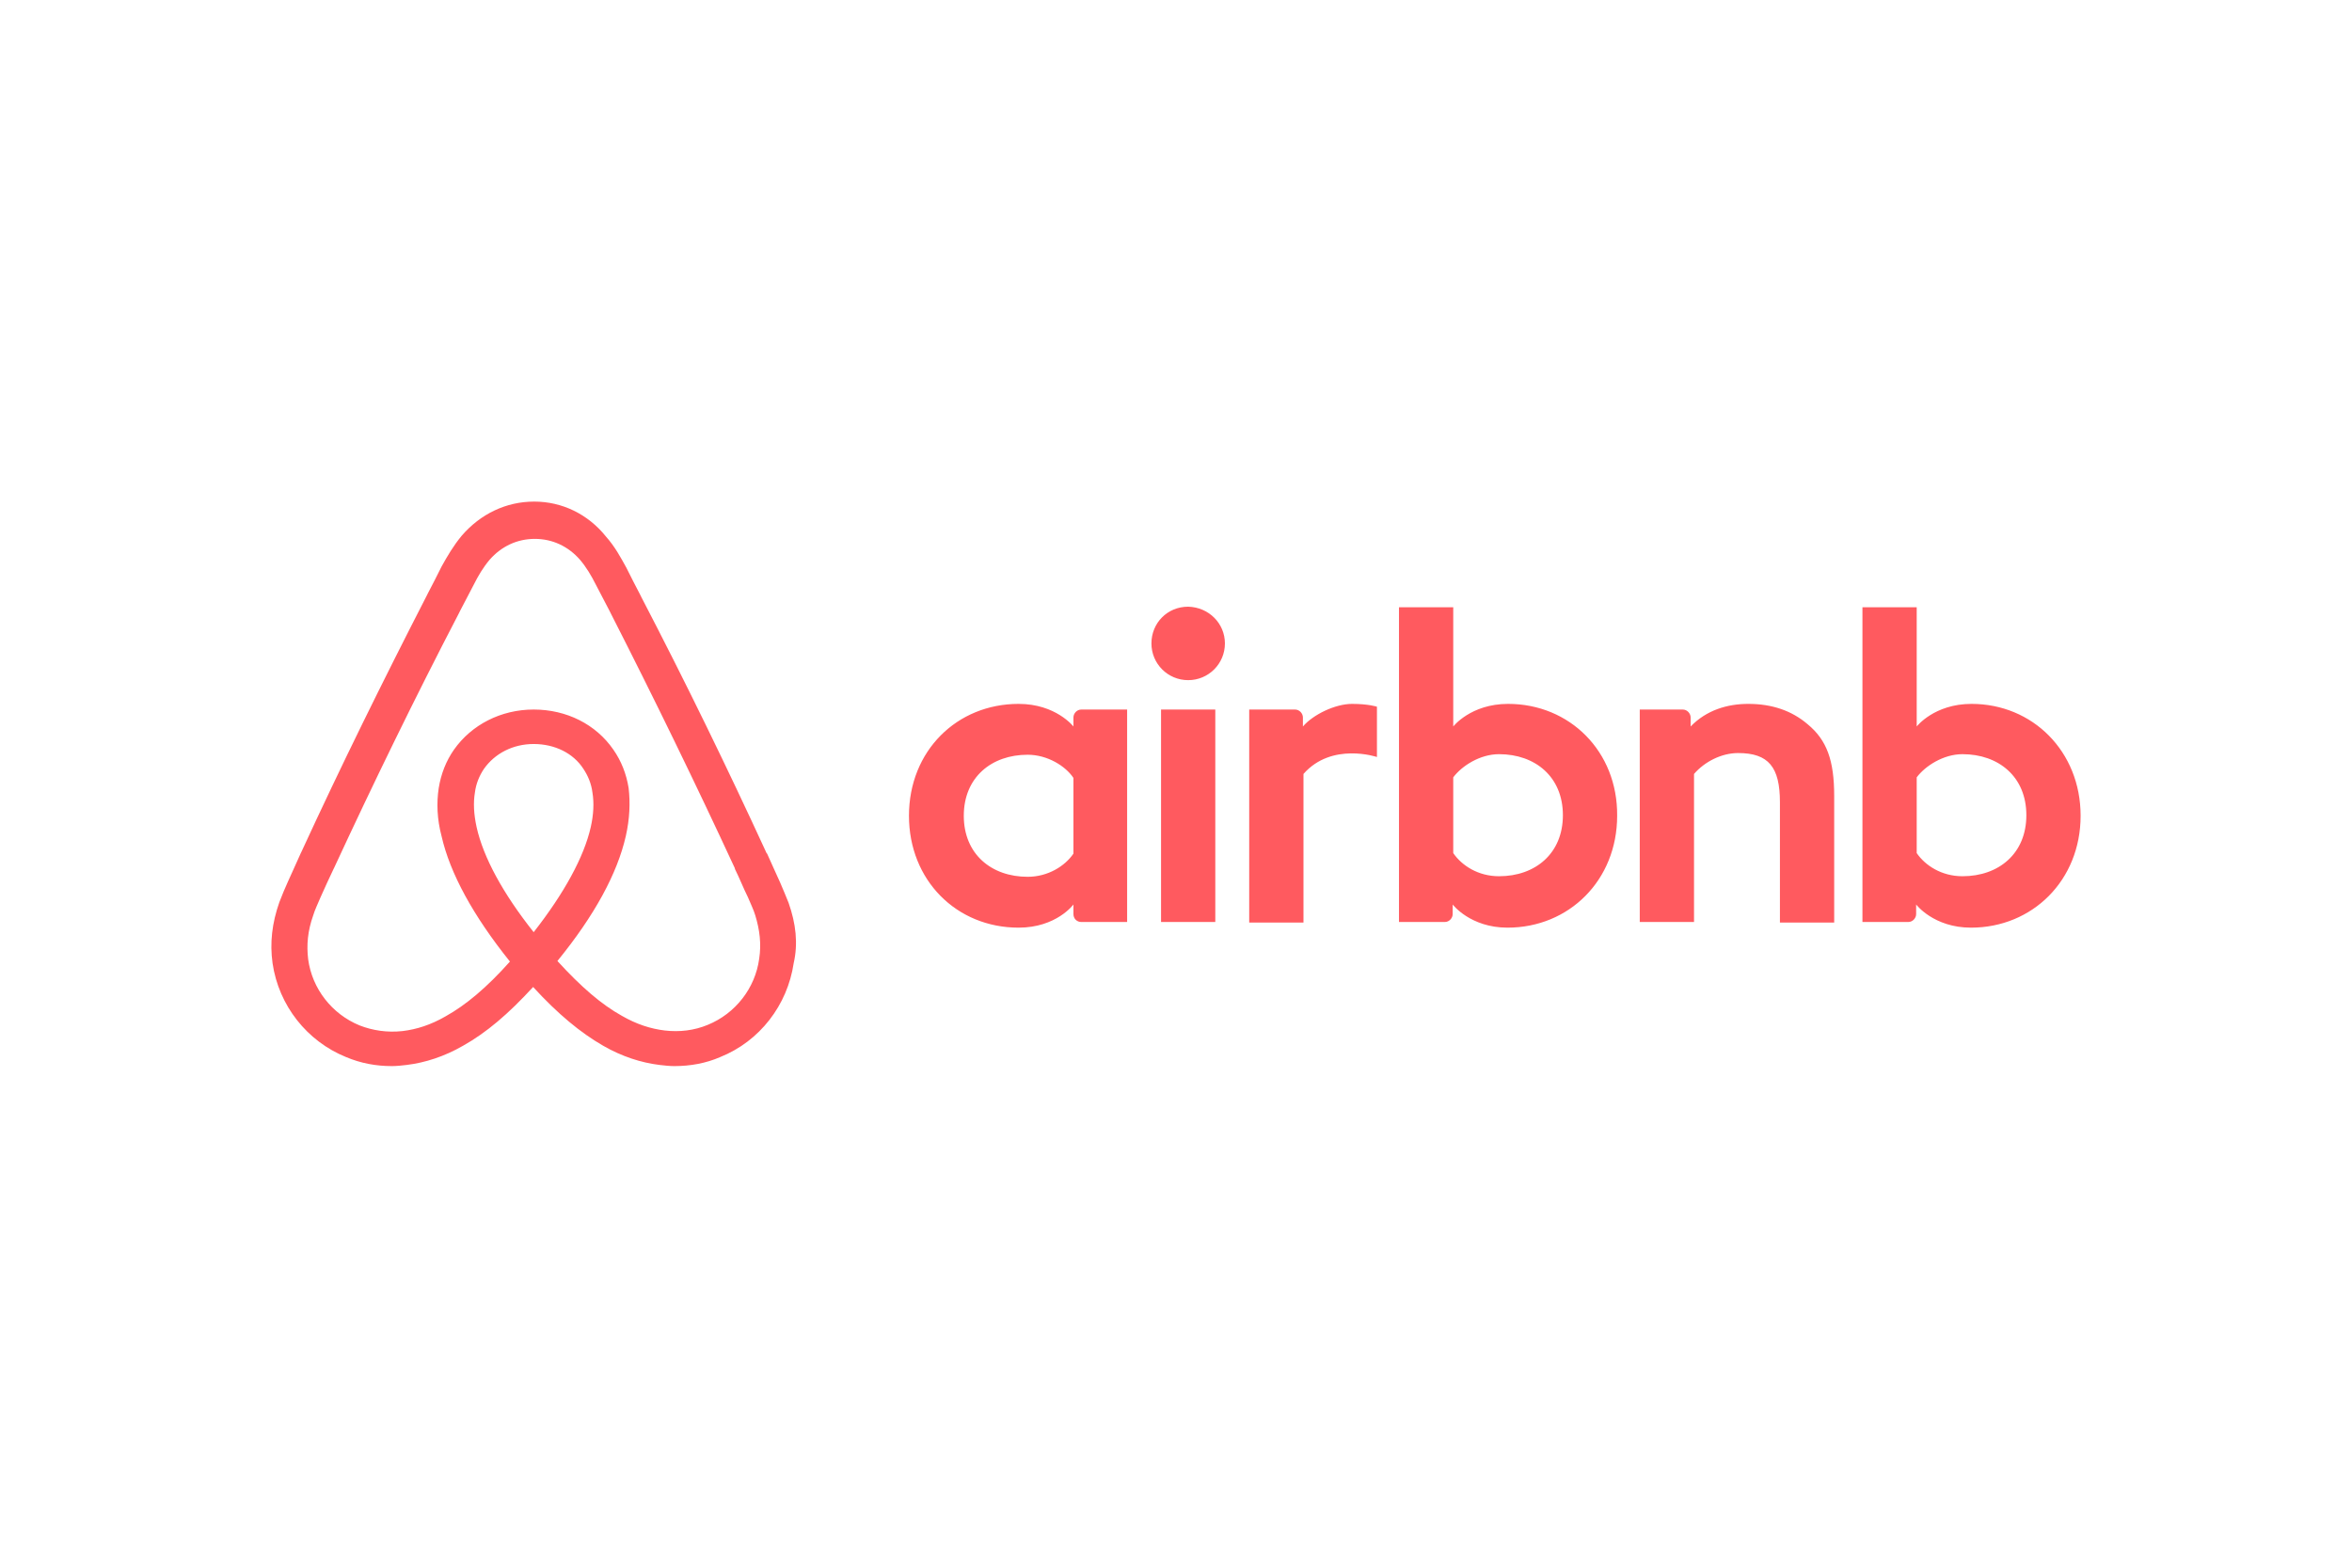
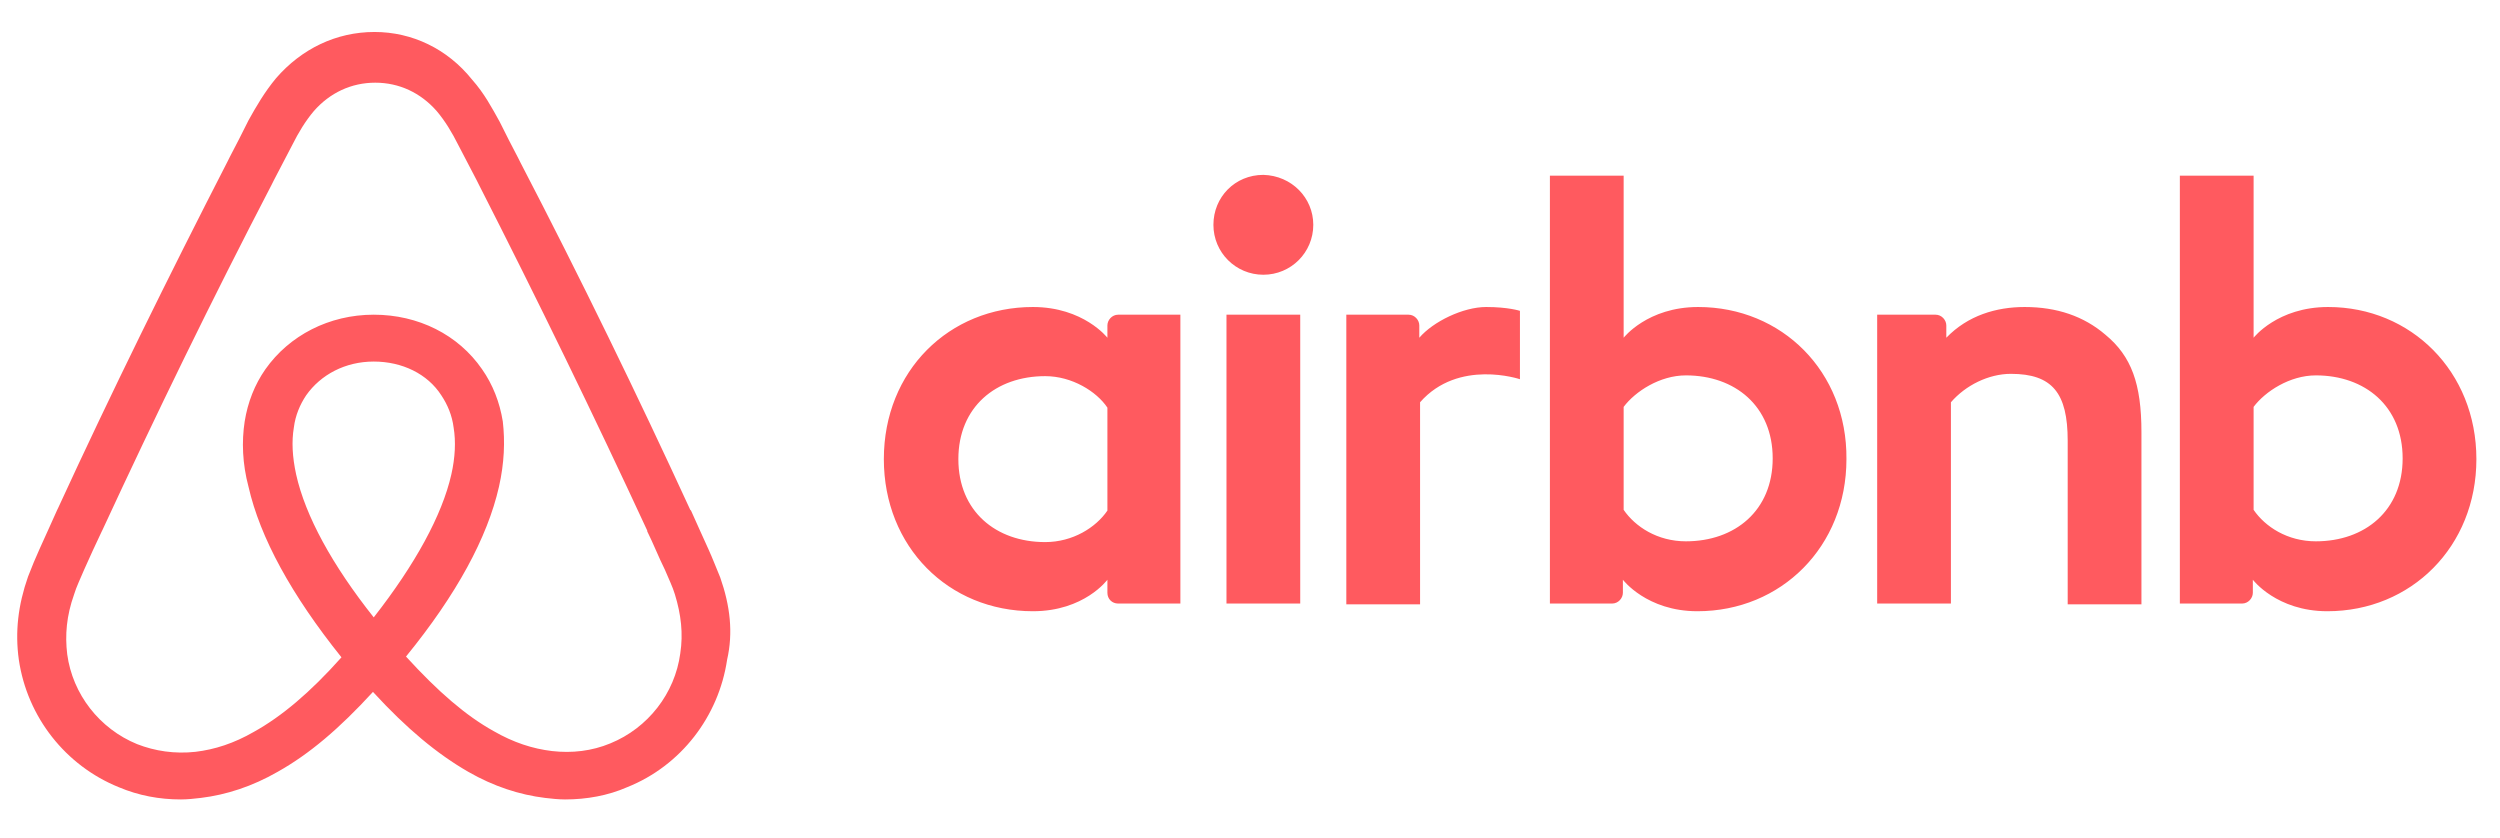
- <svg xmlns="http://www.w3.org/2000/svg" height="800" width="1200" viewBox="-48.016 -24.975 416.141 149.85">
-   <path d="M168.708 25.1c0 3.6-2.9 6.5-6.5 6.5s-6.5-2.9-6.5-6.5 2.8-6.5 6.5-6.5c3.7.1 6.5 3 6.5 6.5zm-26.8 13.1v1.6s-3.1-4-9.7-4c-10.9 0-19.4 8.3-19.4 19.8 0 11.4 8.4 19.8 19.4 19.8 6.7 0 9.7-4.1 9.7-4.1V73c0 .8.6 1.4 1.4 1.4h8.1V36.8h-8.1c-.8 0-1.4.7-1.4 1.4zm0 24.1c-1.5 2.2-4.5 4.1-8.1 4.1-6.4 0-11.3-4-11.3-10.8 0-6.8 4.9-10.8 11.3-10.8 3.5 0 6.7 2 8.1 4.1zm15.5-25.5h9.6v37.6h-9.6zm143.4-1c-6.6 0-9.7 4-9.7 4V18.7h-9.6v55.7h8.1c.8 0 1.4-.7 1.4-1.4v-1.7s3.1 4.1 9.7 4.1c10.9 0 19.4-8.4 19.4-19.8s-8.5-19.8-19.3-19.8zm-1.6 30.5c-3.7 0-6.6-1.9-8.1-4.1V48.8c1.5-2 4.7-4.1 8.1-4.1 6.4 0 11.3 4 11.3 10.8 0 6.8-4.9 10.8-11.3 10.8zm-22.7-14.2v22.4h-9.6V53.2c0-6.2-2-8.7-7.4-8.7-2.9 0-5.9 1.5-7.8 3.7v26.2h-9.6V36.8h7.6c.8 0 1.4.7 1.4 1.4v1.6c2.8-2.9 6.5-4 10.2-4 4.2 0 7.7 1.2 10.5 3.6 3.4 2.8 4.7 6.4 4.7 12.7zm-57.7-16.3c-6.6 0-9.7 4-9.7 4V18.7h-9.6v55.7h8.1c.8 0 1.4-.7 1.4-1.4v-1.7s3.1 4.1 9.7 4.1c10.9 0 19.4-8.4 19.4-19.8.1-11.4-8.4-19.8-19.3-19.8zm-1.6 30.5c-3.7 0-6.6-1.9-8.1-4.1V48.8c1.5-2 4.7-4.1 8.1-4.1 6.4 0 11.3 4 11.3 10.8 0 6.8-4.9 10.8-11.3 10.8zm-26-30.5c2.9 0 4.4.5 4.4.5v8.9s-8-2.7-13 3v26.3h-9.6V36.8h8.1c.8 0 1.4.7 1.4 1.4v1.6c1.8-2.1 5.7-4 8.7-4zm-99.7 35.2c-.5-1.2-1-2.5-1.5-3.6-.8-1.8-1.6-3.5-2.3-5.1l-.1-.1c-6.9-15-14.3-30.2-22.1-45.2l-.3-.6c-.8-1.5-1.6-3.1-2.4-4.7-1-1.8-2-3.7-3.6-5.5-3.2-4-7.8-6.2-12.7-6.2-5 0-9.5 2.2-12.8 6-1.5 1.8-2.6 3.7-3.6 5.5-.8 1.6-1.6 3.2-2.4 4.7l-.3.6c-7.7 15-15.2 30.2-22.1 45.2l-.1.2c-.7 1.6-1.5 3.3-2.3 5.1-.5 1.1-1 2.3-1.5 3.6-1.3 3.7-1.7 7.2-1.2 10.8 1.1 7.5 6.1 13.8 13 16.6 2.6 1.1 5.3 1.6 8.1 1.6.8 0 1.8-.1 2.6-.2 3.3-.4 6.7-1.5 10-3.4 4.1-2.3 8-5.6 12.4-10.4 4.4 4.8 8.4 8.1 12.4 10.4 3.3 1.9 6.7 3 10 3.4.8.1 1.8.2 2.6.2 2.8 0 5.6-.5 8.1-1.6 7-2.8 11.9-9.2 13-16.6.8-3.5.4-7-.9-10.7zm-45.1 5.2c-5.4-6.8-8.9-13.2-10.1-18.6-.5-2.3-.6-4.3-.3-6.1.2-1.6.8-3 1.6-4.2 1.9-2.7 5.1-4.4 8.8-4.4 3.7 0 7 1.6 8.8 4.4.8 1.2 1.4 2.6 1.6 4.2.3 1.8.2 3.9-.3 6.1-1.2 5.3-4.7 11.7-10.1 18.6zm39.9 4.7c-.7 5.2-4.2 9.7-9.1 11.7-2.4 1-5 1.3-7.6 1-2.5-.3-5-1.1-7.6-2.6-3.6-2-7.2-5.1-11.4-9.7 6.6-8.1 10.6-15.5 12.1-22.1.7-3.1.8-5.9.5-8.5-.4-2.5-1.3-4.8-2.7-6.8-3.1-4.5-8.3-7.1-14.1-7.1-5.8 0-11 2.7-14.1 7.1-1.4 2-2.3 4.3-2.7 6.8-.4 2.6-.3 5.5.5 8.5 1.5 6.6 5.6 14.1 12.1 22.2-4.1 4.6-7.8 7.7-11.4 9.7-2.6 1.5-5.1 2.3-7.6 2.6-2.7.3-5.3-.1-7.6-1-4.9-2-8.4-6.5-9.1-11.7-.3-2.5-.1-5 .9-7.8.3-1 .8-2 1.3-3.2.7-1.6 1.5-3.3 2.3-5l.1-.2c6.9-14.9 14.3-30.1 22-44.9l.3-.6c.8-1.5 1.6-3.1 2.4-4.6.8-1.6 1.7-3.1 2.8-4.4 2.1-2.4 4.9-3.7 8-3.7 3.1 0 5.9 1.3 8 3.7 1.1 1.3 2 2.8 2.8 4.4.8 1.5 1.6 3.1 2.4 4.6l.3.6c7.6 14.9 15 30.1 21.9 45v.1c.8 1.6 1.5 3.4 2.3 5 .5 1.2 1 2.2 1.3 3.2.8 2.6 1.1 5.1.7 7.7z" fill="#FF5A5F" />
+ <svg xmlns="http://www.w3.org/2000/svg" viewBox="-2.241 -4.163 325.422 109.057" style="max-height: 500px" width="325.422" height="109.057">
+   <path fill="#FF5A5F" d="M168.708 25.1c0 3.6-2.9 6.5-6.5 6.5s-6.5-2.9-6.5-6.5 2.8-6.5 6.5-6.5c3.7.1 6.5 3 6.5 6.5zm-26.8 13.1v1.6s-3.1-4-9.7-4c-10.9 0-19.4 8.3-19.4 19.8 0 11.4 8.4 19.8 19.4 19.8 6.7 0 9.7-4.1 9.7-4.1V73c0 .8.6 1.4 1.4 1.4h8.1V36.8h-8.1c-.8 0-1.4.7-1.4 1.4zm0 24.1c-1.5 2.2-4.5 4.1-8.1 4.1-6.4 0-11.3-4-11.3-10.8 0-6.8 4.9-10.8 11.3-10.8 3.5 0 6.7 2 8.1 4.1zm15.5-25.5h9.6v37.6h-9.6zm143.4-1c-6.6 0-9.7 4-9.7 4V18.7h-9.6v55.7h8.1c.8 0 1.4-.7 1.4-1.4v-1.7s3.1 4.1 9.7 4.1c10.9 0 19.4-8.4 19.4-19.8s-8.5-19.8-19.3-19.8zm-1.6 30.5c-3.7 0-6.6-1.9-8.1-4.1V48.8c1.5-2 4.7-4.1 8.1-4.1 6.4 0 11.3 4 11.3 10.8 0 6.8-4.9 10.8-11.3 10.8zm-22.7-14.2v22.4h-9.6V53.2c0-6.2-2-8.7-7.4-8.7-2.9 0-5.9 1.5-7.8 3.7v26.2h-9.6V36.8h7.6c.8 0 1.4.7 1.4 1.4v1.6c2.8-2.9 6.5-4 10.2-4 4.2 0 7.7 1.2 10.5 3.6 3.4 2.8 4.7 6.4 4.7 12.7zm-57.7-16.3c-6.6 0-9.7 4-9.7 4V18.7h-9.6v55.7h8.1c.8 0 1.4-.7 1.4-1.4v-1.7s3.1 4.1 9.7 4.1c10.9 0 19.4-8.4 19.4-19.8.1-11.4-8.4-19.8-19.3-19.8zm-1.6 30.5c-3.7 0-6.6-1.9-8.1-4.1V48.8c1.5-2 4.7-4.1 8.1-4.1 6.4 0 11.3 4 11.3 10.8 0 6.8-4.9 10.8-11.3 10.8zm-26-30.5c2.9 0 4.4.5 4.4.5v8.9s-8-2.7-13 3v26.3h-9.6V36.8h8.1c.8 0 1.4.7 1.4 1.4v1.6c1.8-2.1 5.7-4 8.7-4zm-99.7 35.2c-.5-1.2-1-2.5-1.5-3.6-.8-1.8-1.6-3.5-2.3-5.1l-.1-.1c-6.9-15-14.3-30.2-22.1-45.2l-.3-.6c-.8-1.5-1.6-3.1-2.4-4.7-1-1.8-2-3.7-3.6-5.5-3.2-4-7.8-6.2-12.7-6.2-5 0-9.5 2.2-12.8 6-1.5 1.8-2.6 3.7-3.6 5.5-.8 1.6-1.6 3.2-2.4 4.7l-.3.6c-7.7 15-15.2 30.2-22.1 45.2l-.1.2c-.7 1.6-1.5 3.3-2.3 5.1-.5 1.1-1 2.3-1.5 3.6-1.3 3.7-1.7 7.2-1.2 10.8 1.1 7.5 6.1 13.8 13 16.6 2.6 1.1 5.3 1.6 8.1 1.6.8 0 1.8-.1 2.6-.2 3.3-.4 6.7-1.5 10-3.4 4.1-2.3 8-5.6 12.4-10.4 4.4 4.8 8.4 8.1 12.4 10.4 3.3 1.9 6.7 3 10 3.4.8.1 1.8.2 2.6.2 2.8 0 5.6-.5 8.1-1.6 7-2.8 11.9-9.2 13-16.6.8-3.5.4-7-.9-10.7zm-45.1 5.2c-5.4-6.8-8.9-13.2-10.1-18.6-.5-2.3-.6-4.3-.3-6.1.2-1.6.8-3 1.6-4.2 1.9-2.7 5.1-4.4 8.8-4.4 3.7 0 7 1.6 8.8 4.4.8 1.2 1.4 2.6 1.6 4.2.3 1.8.2 3.9-.3 6.1-1.2 5.3-4.7 11.7-10.1 18.6zm39.9 4.7c-.7 5.2-4.2 9.7-9.1 11.7-2.4 1-5 1.3-7.6 1-2.5-.3-5-1.1-7.6-2.6-3.6-2-7.2-5.1-11.4-9.7 6.6-8.1 10.6-15.5 12.1-22.1.7-3.1.8-5.9.5-8.5-.4-2.5-1.3-4.8-2.7-6.8-3.1-4.5-8.3-7.1-14.1-7.1-5.8 0-11 2.7-14.1 7.1-1.4 2-2.3 4.3-2.7 6.8-.4 2.6-.3 5.5.5 8.5 1.5 6.6 5.6 14.1 12.1 22.2-4.1 4.6-7.8 7.7-11.4 9.7-2.6 1.5-5.1 2.3-7.6 2.6-2.7.3-5.3-.1-7.6-1-4.9-2-8.4-6.5-9.1-11.7-.3-2.5-.1-5 .9-7.8.3-1 .8-2 1.3-3.2.7-1.6 1.5-3.3 2.3-5l.1-.2c6.9-14.9 14.3-30.1 22-44.9l.3-.6c.8-1.5 1.6-3.1 2.4-4.6.8-1.6 1.7-3.1 2.8-4.4 2.1-2.4 4.9-3.7 8-3.7 3.1 0 5.9 1.3 8 3.7 1.1 1.3 2 2.8 2.8 4.4.8 1.5 1.6 3.1 2.4 4.6l.3.6c7.6 14.9 15 30.1 21.9 45v.1c.8 1.6 1.5 3.4 2.3 5 .5 1.2 1 2.2 1.3 3.2.8 2.6 1.1 5.1.7 7.7z" />
</svg>
